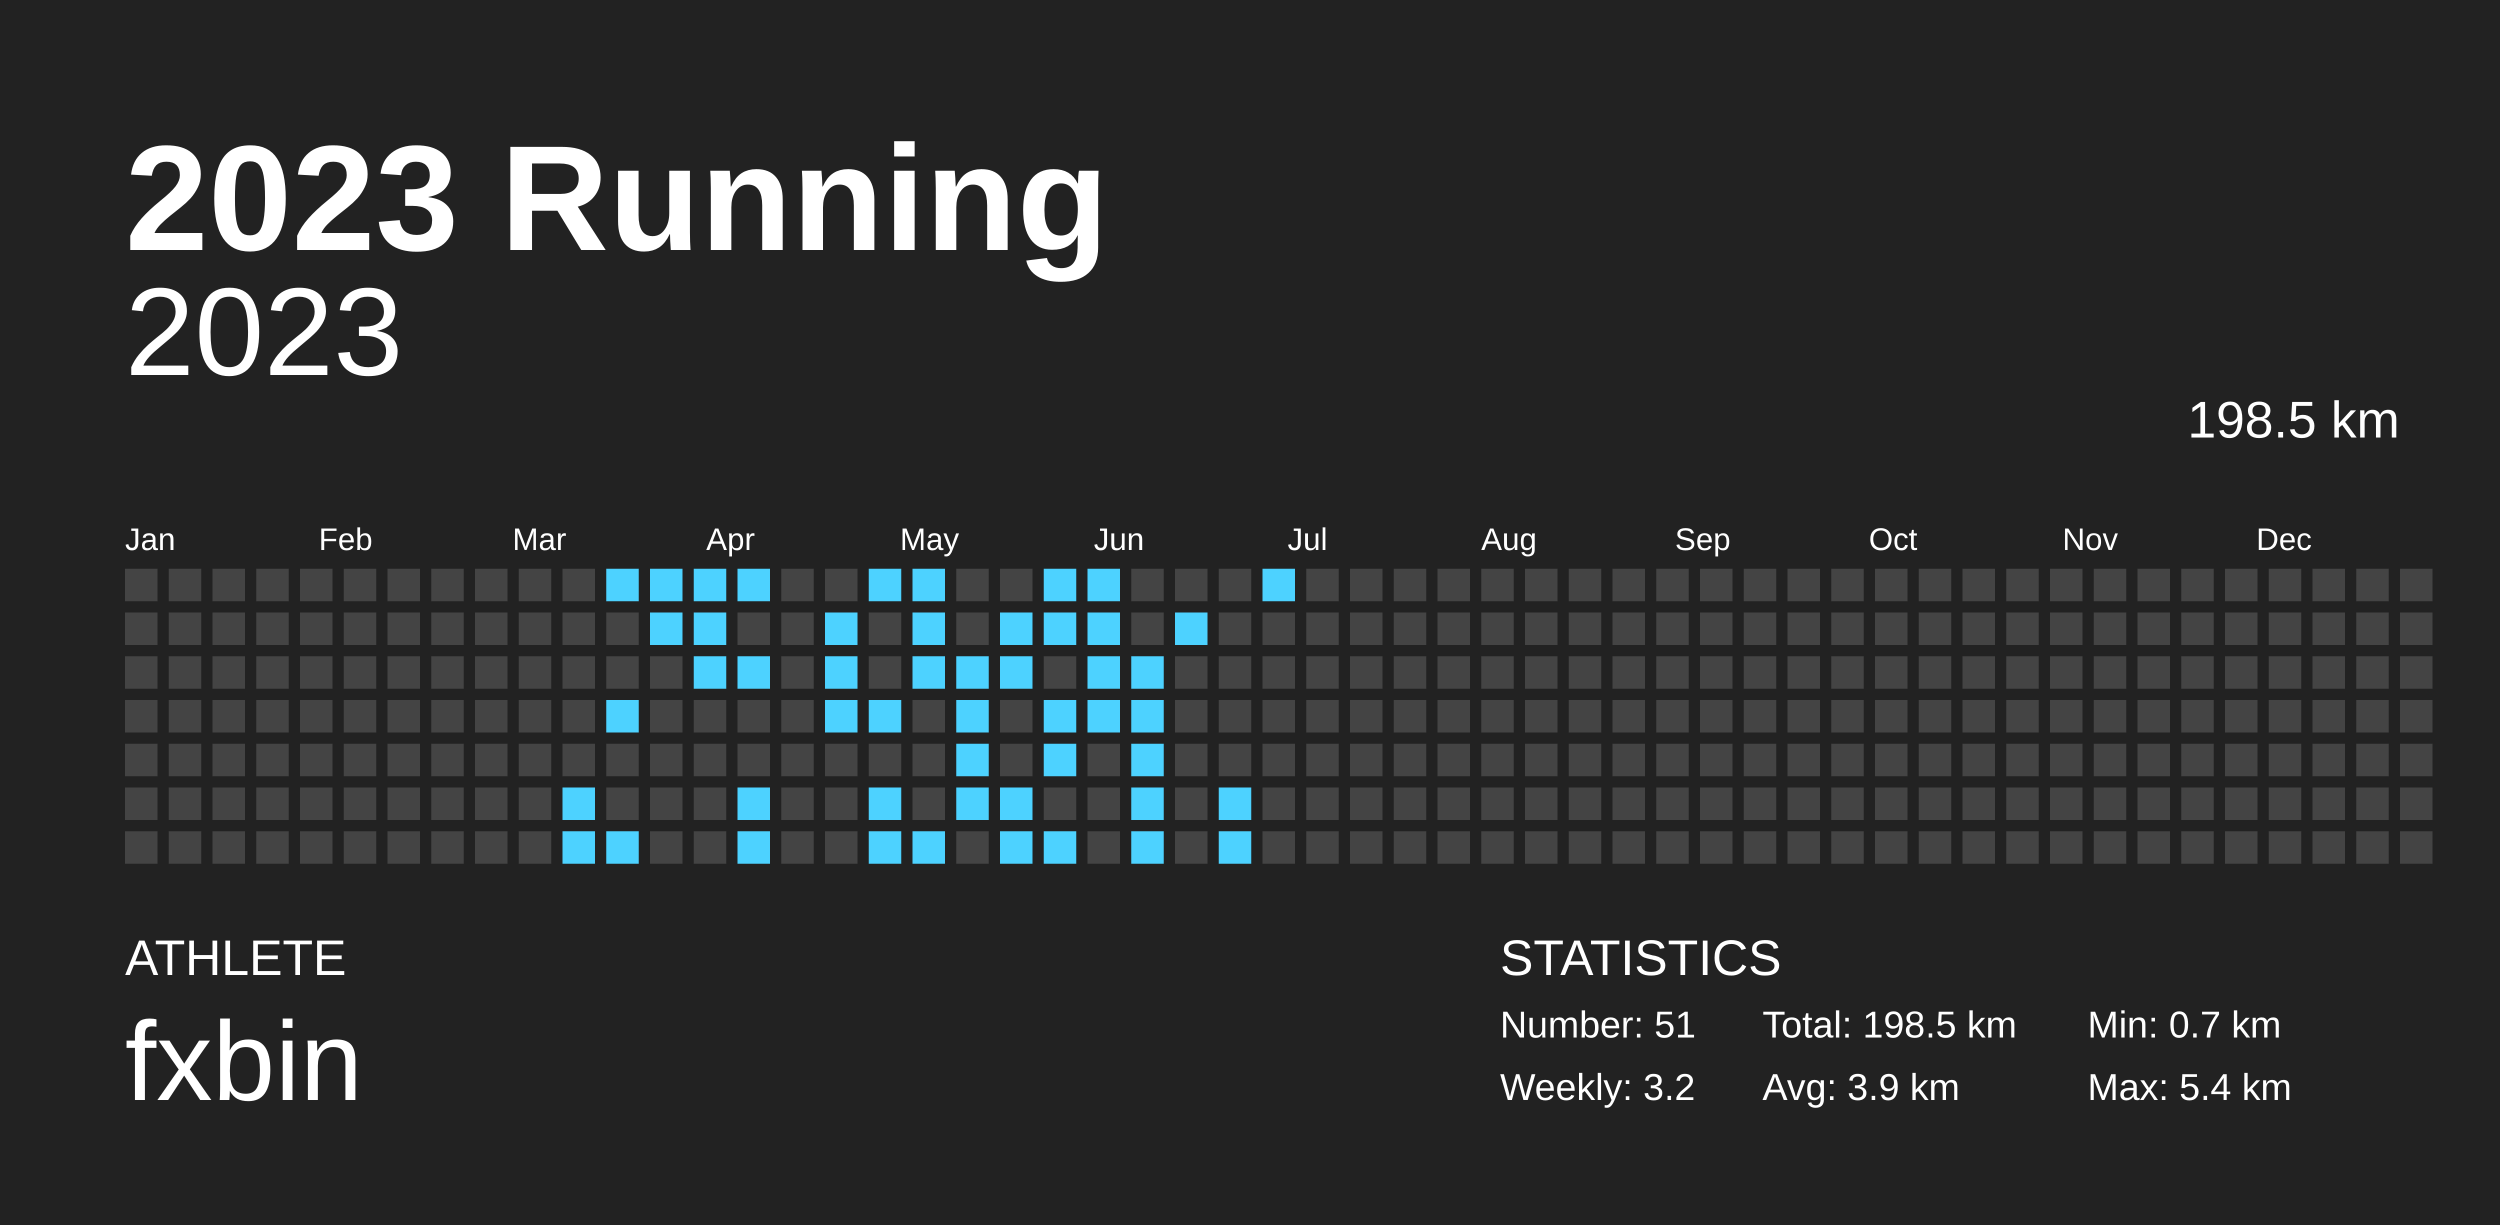
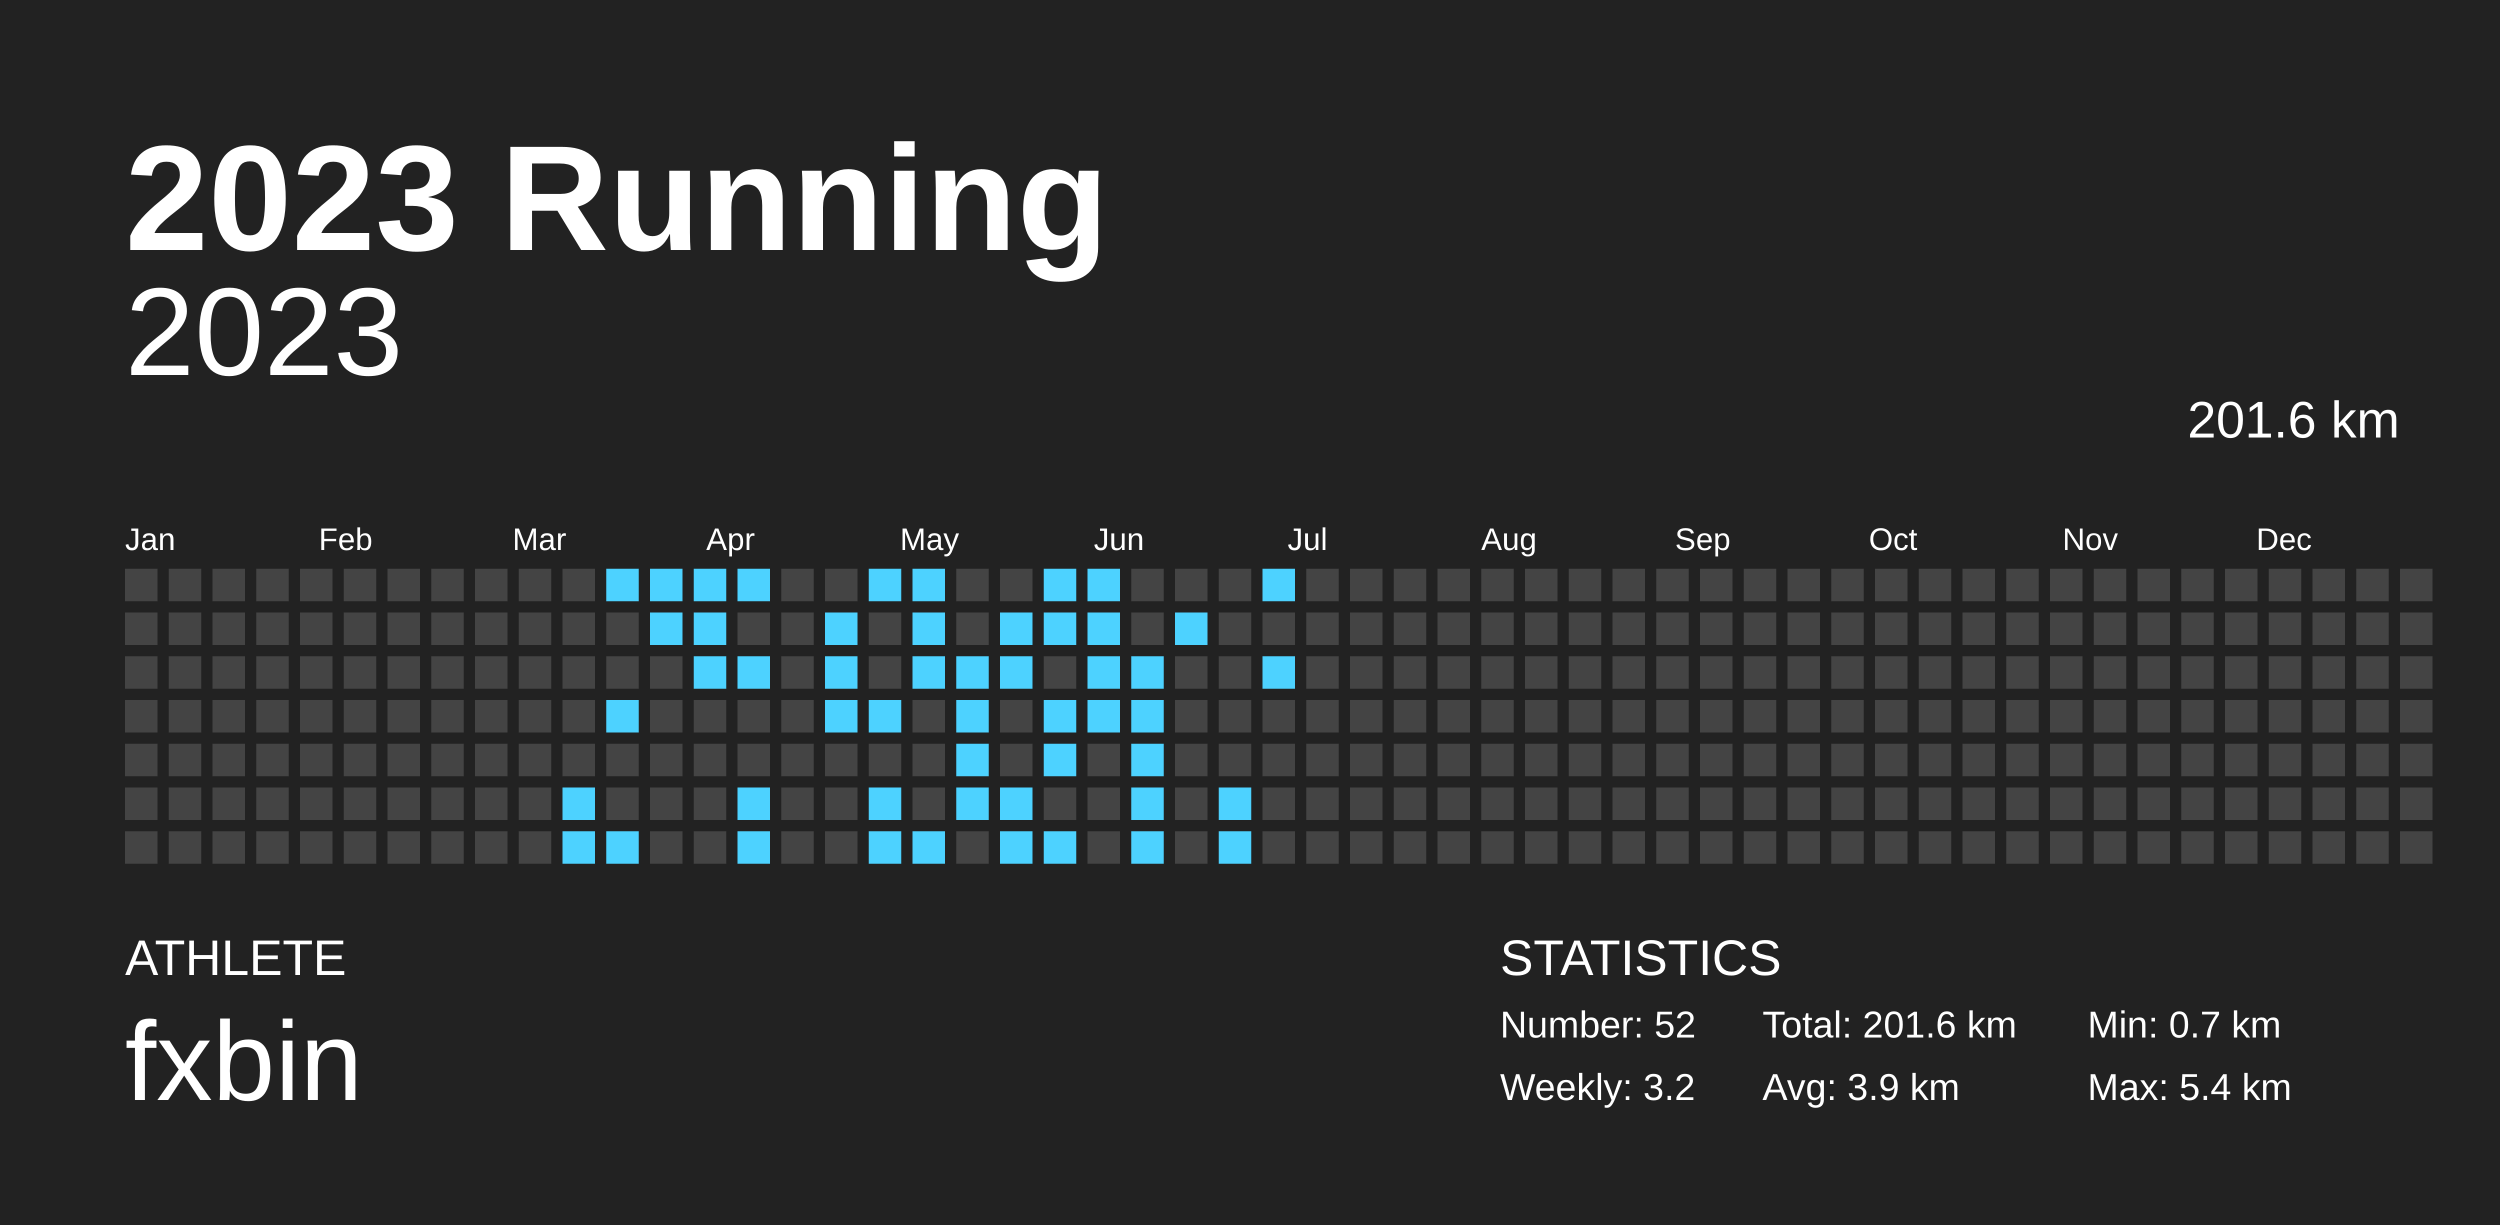
<svg xmlns="http://www.w3.org/2000/svg" baseProfile="full" height="98mm" version="1.1" viewBox="0,0,200,98" width="200mm">
  <defs />
  <rect fill="#222222" height="98" width="200" x="0" y="0" />
  <text fill="#FFFFFF" style="font-size:12px; font-family:Arial; font-weight:bold;" x="10" y="20">2023 Running</text>
  <text fill="#FFFFFF" style="font-size:4px; font-family:Arial" x="10" y="78">ATHLETE</text>
  <text fill="#FFFFFF" style="font-size:9px; font-family:Arial" x="10" y="88">fxbin</text>
  <text fill="#FFFFFF" style="font-size:4px; font-family:Arial" x="120" y="78">STATISTICS</text>
-   <text fill="#FFFFFF" style="font-size:3px; font-family:Arial" x="120" y="83">Number: 51</text>
+   <text fill="#FFFFFF" style="font-size:3px; font-family:Arial" x="120" y="83">Number: 52</text>
  <text fill="#FFFFFF" style="font-size:3px; font-family:Arial" x="120" y="88">Weekly: 3.2</text>
-   <text fill="#FFFFFF" style="font-size:3px; font-family:Arial" x="141" y="83">Total: 198.5 km</text>
+   <text fill="#FFFFFF" style="font-size:3px; font-family:Arial" x="141" y="83">Total: 201.6 km</text>
  <text fill="#FFFFFF" style="font-size:3px; font-family:Arial" x="141" y="88">Avg: 3.9 km</text>
  <text fill="#FFFFFF" style="font-size:3px; font-family:Arial" x="167" y="83">Min: 0.7 km</text>
  <text fill="#FFFFFF" style="font-size:3px; font-family:Arial" x="167" y="88">Max: 5.4 km</text>
  <text alignment-baseline="hanging" fill="#FFFFFF" style="font-size:10.0px; font-family:Arial;" x="10" y="30">2023</text>
-   <text alignment-baseline="hanging" fill="#FFFFFF" style="font-size:4.125px; font-family:Arial;" x="175" y="35">198.5 km</text>
+   <text alignment-baseline="hanging" fill="#FFFFFF" style="font-size:4.125px; font-family:Arial;" x="175" y="35">201.6 km</text>
  <text fill="#FFFFFF" style="font-size:2.5px; font-family:Arial" x="10.0" y="44">Jan</text>
  <text fill="#FFFFFF" style="font-size:2.5px; font-family:Arial" x="25.5" y="44">Feb</text>
  <text fill="#FFFFFF" style="font-size:2.5px; font-family:Arial" x="41.0" y="44">Mar</text>
  <text fill="#FFFFFF" style="font-size:2.5px; font-family:Arial" x="56.5" y="44">Apr</text>
  <text fill="#FFFFFF" style="font-size:2.5px; font-family:Arial" x="72.0" y="44">May</text>
  <text fill="#FFFFFF" style="font-size:2.5px; font-family:Arial" x="87.5" y="44">Jun</text>
  <text fill="#FFFFFF" style="font-size:2.5px; font-family:Arial" x="103.0" y="44">Jul</text>
  <text fill="#FFFFFF" style="font-size:2.5px; font-family:Arial" x="118.5" y="44">Aug</text>
  <text fill="#FFFFFF" style="font-size:2.5px; font-family:Arial" x="134.0" y="44">Sep</text>
  <text fill="#FFFFFF" style="font-size:2.5px; font-family:Arial" x="149.5" y="44">Oct</text>
  <text fill="#FFFFFF" style="font-size:2.5px; font-family:Arial" x="165.0" y="44">Nov</text>
  <text fill="#FFFFFF" style="font-size:2.5px; font-family:Arial" x="180.5" y="44">Dec</text>
  <rect fill="#444444" height="2.6" width="2.6" x="10.0" y="45.5" />
  <rect fill="#444444" height="2.6" width="2.6" x="10.0" y="49.0" />
  <rect fill="#444444" height="2.6" width="2.6" x="10.0" y="52.5" />
  <rect fill="#444444" height="2.6" width="2.6" x="10.0" y="56.0" />
  <rect fill="#444444" height="2.6" width="2.6" x="10.0" y="59.5" />
  <rect fill="#444444" height="2.6" width="2.6" x="10.0" y="63.0" />
  <rect fill="#444444" height="2.6" width="2.6" x="10.0" y="66.5" />
  <rect fill="#444444" height="2.6" width="2.6" x="13.5" y="45.5" />
  <rect fill="#444444" height="2.6" width="2.6" x="13.5" y="49.0" />
  <rect fill="#444444" height="2.6" width="2.6" x="13.5" y="52.5" />
  <rect fill="#444444" height="2.6" width="2.6" x="13.5" y="56.0" />
  <rect fill="#444444" height="2.6" width="2.6" x="13.5" y="59.5" />
  <rect fill="#444444" height="2.6" width="2.6" x="13.5" y="63.0" />
  <rect fill="#444444" height="2.6" width="2.6" x="13.5" y="66.5" />
  <rect fill="#444444" height="2.6" width="2.6" x="17.0" y="45.5" />
  <rect fill="#444444" height="2.6" width="2.6" x="17.0" y="49.0" />
  <rect fill="#444444" height="2.6" width="2.6" x="17.0" y="52.5" />
  <rect fill="#444444" height="2.6" width="2.6" x="17.0" y="56.0" />
  <rect fill="#444444" height="2.6" width="2.6" x="17.0" y="59.5" />
  <rect fill="#444444" height="2.6" width="2.6" x="17.0" y="63.0" />
  <rect fill="#444444" height="2.6" width="2.6" x="17.0" y="66.5" />
  <rect fill="#444444" height="2.6" width="2.6" x="20.5" y="45.5" />
  <rect fill="#444444" height="2.6" width="2.6" x="20.5" y="49.0" />
  <rect fill="#444444" height="2.6" width="2.6" x="20.5" y="52.5" />
  <rect fill="#444444" height="2.6" width="2.6" x="20.5" y="56.0" />
  <rect fill="#444444" height="2.6" width="2.6" x="20.5" y="59.5" />
  <rect fill="#444444" height="2.6" width="2.6" x="20.5" y="63.0" />
  <rect fill="#444444" height="2.6" width="2.6" x="20.5" y="66.5" />
  <rect fill="#444444" height="2.6" width="2.6" x="24.0" y="45.5" />
  <rect fill="#444444" height="2.6" width="2.6" x="24.0" y="49.0" />
  <rect fill="#444444" height="2.6" width="2.6" x="24.0" y="52.5" />
  <rect fill="#444444" height="2.6" width="2.6" x="24.0" y="56.0" />
  <rect fill="#444444" height="2.6" width="2.6" x="24.0" y="59.5" />
  <rect fill="#444444" height="2.6" width="2.6" x="24.0" y="63.0" />
  <rect fill="#444444" height="2.6" width="2.6" x="24.0" y="66.5" />
  <rect fill="#444444" height="2.6" width="2.6" x="27.5" y="45.5" />
  <rect fill="#444444" height="2.6" width="2.6" x="27.5" y="49.0" />
  <rect fill="#444444" height="2.6" width="2.6" x="27.5" y="52.5" />
  <rect fill="#444444" height="2.6" width="2.6" x="27.5" y="56.0" />
  <rect fill="#444444" height="2.6" width="2.6" x="27.5" y="59.5" />
  <rect fill="#444444" height="2.6" width="2.6" x="27.5" y="63.0" />
  <rect fill="#444444" height="2.6" width="2.6" x="27.5" y="66.5" />
  <rect fill="#444444" height="2.6" width="2.6" x="31.0" y="45.5" />
  <rect fill="#444444" height="2.6" width="2.6" x="31.0" y="49.0" />
  <rect fill="#444444" height="2.6" width="2.6" x="31.0" y="52.5" />
  <rect fill="#444444" height="2.6" width="2.6" x="31.0" y="56.0" />
  <rect fill="#444444" height="2.6" width="2.6" x="31.0" y="59.5" />
  <rect fill="#444444" height="2.6" width="2.6" x="31.0" y="63.0" />
  <rect fill="#444444" height="2.6" width="2.6" x="31.0" y="66.5" />
  <rect fill="#444444" height="2.6" width="2.6" x="34.5" y="45.5" />
  <rect fill="#444444" height="2.6" width="2.6" x="34.5" y="49.0" />
  <rect fill="#444444" height="2.6" width="2.6" x="34.5" y="52.5" />
  <rect fill="#444444" height="2.6" width="2.6" x="34.5" y="56.0" />
  <rect fill="#444444" height="2.6" width="2.6" x="34.5" y="59.5" />
  <rect fill="#444444" height="2.6" width="2.6" x="34.5" y="63.0" />
  <rect fill="#444444" height="2.6" width="2.6" x="34.5" y="66.5" />
  <rect fill="#444444" height="2.6" width="2.6" x="38.0" y="45.5" />
  <rect fill="#444444" height="2.6" width="2.6" x="38.0" y="49.0" />
  <rect fill="#444444" height="2.6" width="2.6" x="38.0" y="52.5" />
  <rect fill="#444444" height="2.6" width="2.6" x="38.0" y="56.0" />
  <rect fill="#444444" height="2.6" width="2.6" x="38.0" y="59.5" />
  <rect fill="#444444" height="2.6" width="2.6" x="38.0" y="63.0" />
  <rect fill="#444444" height="2.6" width="2.6" x="38.0" y="66.5" />
  <rect fill="#444444" height="2.6" width="2.6" x="41.5" y="45.5" />
  <rect fill="#444444" height="2.6" width="2.6" x="41.5" y="49.0" />
  <rect fill="#444444" height="2.6" width="2.6" x="41.5" y="52.5" />
  <rect fill="#444444" height="2.6" width="2.6" x="41.5" y="56.0" />
  <rect fill="#444444" height="2.6" width="2.6" x="41.5" y="59.5" />
  <rect fill="#444444" height="2.6" width="2.6" x="41.5" y="63.0" />
  <rect fill="#444444" height="2.6" width="2.6" x="41.5" y="66.5" />
  <rect fill="#444444" height="2.6" width="2.6" x="45.0" y="45.5" />
  <rect fill="#444444" height="2.6" width="2.6" x="45.0" y="49.0" />
  <rect fill="#444444" height="2.6" width="2.6" x="45.0" y="52.5" />
  <rect fill="#444444" height="2.6" width="2.6" x="45.0" y="56.0" />
  <rect fill="#444444" height="2.6" width="2.6" x="45.0" y="59.5" />
  <rect fill="#4dd2ff" height="2.6" width="2.6" x="45.0" y="63.0" />
  <rect fill="#4dd2ff" height="2.6" width="2.6" x="45.0" y="66.5" />
  <rect fill="#4dd2ff" height="2.6" width="2.6" x="48.5" y="45.5" />
  <rect fill="#444444" height="2.6" width="2.6" x="48.5" y="49.0" />
  <rect fill="#444444" height="2.6" width="2.6" x="48.5" y="52.5" />
  <rect fill="#4dd2ff" height="2.6" width="2.6" x="48.5" y="56.0" />
  <rect fill="#444444" height="2.6" width="2.6" x="48.5" y="59.5" />
  <rect fill="#444444" height="2.6" width="2.6" x="48.5" y="63.0" />
  <rect fill="#4dd2ff" height="2.6" width="2.6" x="48.5" y="66.5" />
  <rect fill="#4dd2ff" height="2.6" width="2.6" x="52.0" y="45.5" />
  <rect fill="#4dd2ff" height="2.6" width="2.6" x="52.0" y="49.0" />
  <rect fill="#444444" height="2.6" width="2.6" x="52.0" y="52.5" />
  <rect fill="#444444" height="2.6" width="2.6" x="52.0" y="56.0" />
  <rect fill="#444444" height="2.6" width="2.6" x="52.0" y="59.5" />
  <rect fill="#444444" height="2.6" width="2.6" x="52.0" y="63.0" />
  <rect fill="#444444" height="2.6" width="2.6" x="52.0" y="66.5" />
  <rect fill="#4dd2ff" height="2.6" width="2.6" x="55.5" y="45.5" />
  <rect fill="#4dd2ff" height="2.6" width="2.6" x="55.5" y="49.0" />
  <rect fill="#4dd2ff" height="2.6" width="2.6" x="55.5" y="52.5" />
  <rect fill="#444444" height="2.6" width="2.6" x="55.5" y="56.0" />
  <rect fill="#444444" height="2.6" width="2.6" x="55.5" y="59.5" />
  <rect fill="#444444" height="2.6" width="2.6" x="55.5" y="63.0" />
  <rect fill="#444444" height="2.6" width="2.6" x="55.5" y="66.5" />
  <rect fill="#4dd2ff" height="2.6" width="2.6" x="59.0" y="45.5" />
  <rect fill="#444444" height="2.6" width="2.6" x="59.0" y="49.0" />
  <rect fill="#4dd2ff" height="2.6" width="2.6" x="59.0" y="52.5" />
  <rect fill="#444444" height="2.6" width="2.6" x="59.0" y="56.0" />
  <rect fill="#444444" height="2.6" width="2.6" x="59.0" y="59.5" />
  <rect fill="#4dd2ff" height="2.6" width="2.6" x="59.0" y="63.0" />
  <rect fill="#4dd2ff" height="2.6" width="2.6" x="59.0" y="66.5" />
  <rect fill="#444444" height="2.6" width="2.6" x="62.5" y="45.5" />
  <rect fill="#444444" height="2.6" width="2.6" x="62.5" y="49.0" />
  <rect fill="#444444" height="2.6" width="2.6" x="62.5" y="52.5" />
  <rect fill="#444444" height="2.6" width="2.6" x="62.5" y="56.0" />
  <rect fill="#444444" height="2.6" width="2.6" x="62.5" y="59.5" />
  <rect fill="#444444" height="2.6" width="2.6" x="62.5" y="63.0" />
  <rect fill="#444444" height="2.6" width="2.6" x="62.5" y="66.5" />
  <rect fill="#444444" height="2.6" width="2.6" x="66.0" y="45.5" />
  <rect fill="#4dd2ff" height="2.6" width="2.6" x="66.0" y="49.0" />
  <rect fill="#4dd2ff" height="2.6" width="2.6" x="66.0" y="52.5" />
  <rect fill="#4dd2ff" height="2.6" width="2.6" x="66.0" y="56.0" />
  <rect fill="#444444" height="2.6" width="2.6" x="66.0" y="59.5" />
  <rect fill="#444444" height="2.6" width="2.6" x="66.0" y="63.0" />
  <rect fill="#444444" height="2.6" width="2.6" x="66.0" y="66.5" />
  <rect fill="#4dd2ff" height="2.6" width="2.6" x="69.5" y="45.5" />
  <rect fill="#444444" height="2.6" width="2.6" x="69.5" y="49.0" />
  <rect fill="#444444" height="2.6" width="2.6" x="69.5" y="52.5" />
  <rect fill="#4dd2ff" height="2.6" width="2.6" x="69.5" y="56.0" />
  <rect fill="#444444" height="2.6" width="2.6" x="69.5" y="59.5" />
  <rect fill="#4dd2ff" height="2.6" width="2.6" x="69.5" y="63.0" />
  <rect fill="#4dd2ff" height="2.6" width="2.6" x="69.5" y="66.5" />
  <rect fill="#4dd2ff" height="2.6" width="2.6" x="73.0" y="45.5" />
  <rect fill="#4dd2ff" height="2.6" width="2.6" x="73.0" y="49.0" />
  <rect fill="#4dd2ff" height="2.6" width="2.6" x="73.0" y="52.5" />
  <rect fill="#444444" height="2.6" width="2.6" x="73.0" y="56.0" />
  <rect fill="#444444" height="2.6" width="2.6" x="73.0" y="59.5" />
  <rect fill="#444444" height="2.6" width="2.6" x="73.0" y="63.0" />
  <rect fill="#4dd2ff" height="2.6" width="2.6" x="73.0" y="66.5" />
  <rect fill="#444444" height="2.6" width="2.6" x="76.5" y="45.5" />
  <rect fill="#444444" height="2.6" width="2.6" x="76.5" y="49.0" />
  <rect fill="#4dd2ff" height="2.6" width="2.6" x="76.5" y="52.5" />
  <rect fill="#4dd2ff" height="2.6" width="2.6" x="76.5" y="56.0" />
  <rect fill="#4dd2ff" height="2.6" width="2.6" x="76.5" y="59.5" />
  <rect fill="#4dd2ff" height="2.6" width="2.6" x="76.5" y="63.0" />
  <rect fill="#444444" height="2.6" width="2.6" x="76.5" y="66.5" />
  <rect fill="#444444" height="2.6" width="2.6" x="80.0" y="45.5" />
  <rect fill="#4dd2ff" height="2.6" width="2.6" x="80.0" y="49.0" />
  <rect fill="#4dd2ff" height="2.6" width="2.6" x="80.0" y="52.5" />
  <rect fill="#444444" height="2.6" width="2.6" x="80.0" y="56.0" />
  <rect fill="#444444" height="2.6" width="2.6" x="80.0" y="59.5" />
  <rect fill="#4dd2ff" height="2.6" width="2.6" x="80.0" y="63.0" />
  <rect fill="#4dd2ff" height="2.6" width="2.6" x="80.0" y="66.5" />
  <rect fill="#4dd2ff" height="2.6" width="2.6" x="83.5" y="45.5" />
  <rect fill="#4dd2ff" height="2.6" width="2.6" x="83.5" y="49.0" />
  <rect fill="#444444" height="2.6" width="2.6" x="83.5" y="52.5" />
  <rect fill="#4dd2ff" height="2.6" width="2.6" x="83.5" y="56.0" />
  <rect fill="#4dd2ff" height="2.6" width="2.6" x="83.5" y="59.5" />
  <rect fill="#444444" height="2.6" width="2.6" x="83.5" y="63.0" />
  <rect fill="#4dd2ff" height="2.6" width="2.6" x="83.5" y="66.5" />
  <rect fill="#4dd2ff" height="2.6" width="2.6" x="87.0" y="45.5" />
  <rect fill="#4dd2ff" height="2.6" width="2.6" x="87.0" y="49.0" />
  <rect fill="#4dd2ff" height="2.6" width="2.6" x="87.0" y="52.5" />
  <rect fill="#4dd2ff" height="2.6" width="2.6" x="87.0" y="56.0" />
  <rect fill="#444444" height="2.6" width="2.6" x="87.0" y="59.5" />
  <rect fill="#444444" height="2.6" width="2.6" x="87.0" y="63.0" />
  <rect fill="#444444" height="2.6" width="2.6" x="87.0" y="66.5" />
  <rect fill="#444444" height="2.6" width="2.6" x="90.5" y="45.5" />
  <rect fill="#444444" height="2.6" width="2.6" x="90.5" y="49.0" />
  <rect fill="#4dd2ff" height="2.6" width="2.6" x="90.5" y="52.5" />
  <rect fill="#4dd2ff" height="2.6" width="2.6" x="90.5" y="56.0" />
  <rect fill="#4dd2ff" height="2.6" width="2.6" x="90.5" y="59.5" />
  <rect fill="#4dd2ff" height="2.6" width="2.6" x="90.5" y="63.0" />
  <rect fill="#4dd2ff" height="2.6" width="2.6" x="90.5" y="66.5" />
  <rect fill="#444444" height="2.6" width="2.6" x="94.0" y="45.5" />
  <rect fill="#4dd2ff" height="2.6" width="2.6" x="94.0" y="49.0" />
  <rect fill="#444444" height="2.6" width="2.6" x="94.0" y="52.5" />
  <rect fill="#444444" height="2.6" width="2.6" x="94.0" y="56.0" />
  <rect fill="#444444" height="2.6" width="2.6" x="94.0" y="59.5" />
  <rect fill="#444444" height="2.6" width="2.6" x="94.0" y="63.0" />
  <rect fill="#444444" height="2.6" width="2.6" x="94.0" y="66.5" />
  <rect fill="#444444" height="2.6" width="2.6" x="97.5" y="45.5" />
  <rect fill="#444444" height="2.6" width="2.6" x="97.5" y="49.0" />
  <rect fill="#444444" height="2.6" width="2.6" x="97.5" y="52.5" />
  <rect fill="#444444" height="2.6" width="2.6" x="97.5" y="56.0" />
  <rect fill="#444444" height="2.6" width="2.6" x="97.5" y="59.5" />
  <rect fill="#4dd2ff" height="2.6" width="2.6" x="97.5" y="63.0" />
  <rect fill="#4dd2ff" height="2.6" width="2.6" x="97.5" y="66.5" />
  <rect fill="#4dd2ff" height="2.6" width="2.6" x="101.0" y="45.5" />
  <rect fill="#444444" height="2.6" width="2.6" x="101.0" y="49.0" />
-   <rect fill="#444444" height="2.6" width="2.6" x="101.0" y="52.5" />
+   <rect fill="#4dd2ff" height="2.6" width="2.6" x="101.0" y="52.5" />
  <rect fill="#444444" height="2.6" width="2.6" x="101.0" y="56.0" />
  <rect fill="#444444" height="2.6" width="2.6" x="101.0" y="59.5" />
  <rect fill="#444444" height="2.6" width="2.6" x="101.0" y="63.0" />
  <rect fill="#444444" height="2.6" width="2.6" x="101.0" y="66.5" />
  <rect fill="#444444" height="2.6" width="2.6" x="104.5" y="45.5" />
  <rect fill="#444444" height="2.6" width="2.6" x="104.5" y="49.0" />
  <rect fill="#444444" height="2.6" width="2.6" x="104.5" y="52.5" />
  <rect fill="#444444" height="2.6" width="2.6" x="104.5" y="56.0" />
  <rect fill="#444444" height="2.6" width="2.6" x="104.5" y="59.5" />
  <rect fill="#444444" height="2.6" width="2.6" x="104.5" y="63.0" />
  <rect fill="#444444" height="2.6" width="2.6" x="104.5" y="66.5" />
  <rect fill="#444444" height="2.6" width="2.6" x="108.0" y="45.5" />
  <rect fill="#444444" height="2.6" width="2.6" x="108.0" y="49.0" />
  <rect fill="#444444" height="2.6" width="2.6" x="108.0" y="52.5" />
  <rect fill="#444444" height="2.6" width="2.6" x="108.0" y="56.0" />
  <rect fill="#444444" height="2.6" width="2.6" x="108.0" y="59.5" />
  <rect fill="#444444" height="2.6" width="2.6" x="108.0" y="63.0" />
  <rect fill="#444444" height="2.6" width="2.6" x="108.0" y="66.5" />
  <rect fill="#444444" height="2.6" width="2.6" x="111.5" y="45.5" />
  <rect fill="#444444" height="2.6" width="2.6" x="111.5" y="49.0" />
  <rect fill="#444444" height="2.6" width="2.6" x="111.5" y="52.5" />
  <rect fill="#444444" height="2.6" width="2.6" x="111.5" y="56.0" />
  <rect fill="#444444" height="2.6" width="2.6" x="111.5" y="59.5" />
  <rect fill="#444444" height="2.6" width="2.6" x="111.5" y="63.0" />
  <rect fill="#444444" height="2.6" width="2.6" x="111.5" y="66.5" />
  <rect fill="#444444" height="2.6" width="2.6" x="115.0" y="45.5" />
  <rect fill="#444444" height="2.6" width="2.6" x="115.0" y="49.0" />
  <rect fill="#444444" height="2.6" width="2.6" x="115.0" y="52.5" />
  <rect fill="#444444" height="2.6" width="2.6" x="115.0" y="56.0" />
  <rect fill="#444444" height="2.6" width="2.6" x="115.0" y="59.5" />
  <rect fill="#444444" height="2.6" width="2.6" x="115.0" y="63.0" />
  <rect fill="#444444" height="2.6" width="2.6" x="115.0" y="66.5" />
  <rect fill="#444444" height="2.6" width="2.6" x="118.5" y="45.5" />
  <rect fill="#444444" height="2.6" width="2.6" x="118.5" y="49.0" />
  <rect fill="#444444" height="2.6" width="2.6" x="118.5" y="52.5" />
  <rect fill="#444444" height="2.6" width="2.6" x="118.5" y="56.0" />
  <rect fill="#444444" height="2.6" width="2.6" x="118.5" y="59.5" />
  <rect fill="#444444" height="2.6" width="2.6" x="118.5" y="63.0" />
  <rect fill="#444444" height="2.6" width="2.6" x="118.5" y="66.5" />
  <rect fill="#444444" height="2.6" width="2.6" x="122.0" y="45.5" />
  <rect fill="#444444" height="2.6" width="2.6" x="122.0" y="49.0" />
  <rect fill="#444444" height="2.6" width="2.6" x="122.0" y="52.5" />
  <rect fill="#444444" height="2.6" width="2.6" x="122.0" y="56.0" />
  <rect fill="#444444" height="2.6" width="2.6" x="122.0" y="59.5" />
  <rect fill="#444444" height="2.6" width="2.6" x="122.0" y="63.0" />
  <rect fill="#444444" height="2.6" width="2.6" x="122.0" y="66.5" />
  <rect fill="#444444" height="2.6" width="2.6" x="125.5" y="45.5" />
  <rect fill="#444444" height="2.6" width="2.6" x="125.5" y="49.0" />
  <rect fill="#444444" height="2.6" width="2.6" x="125.5" y="52.5" />
  <rect fill="#444444" height="2.6" width="2.6" x="125.5" y="56.0" />
  <rect fill="#444444" height="2.6" width="2.6" x="125.5" y="59.5" />
  <rect fill="#444444" height="2.6" width="2.6" x="125.5" y="63.0" />
  <rect fill="#444444" height="2.6" width="2.6" x="125.5" y="66.5" />
  <rect fill="#444444" height="2.6" width="2.6" x="129.0" y="45.5" />
  <rect fill="#444444" height="2.6" width="2.6" x="129.0" y="49.0" />
  <rect fill="#444444" height="2.6" width="2.6" x="129.0" y="52.5" />
  <rect fill="#444444" height="2.6" width="2.6" x="129.0" y="56.0" />
  <rect fill="#444444" height="2.6" width="2.6" x="129.0" y="59.5" />
  <rect fill="#444444" height="2.6" width="2.6" x="129.0" y="63.0" />
  <rect fill="#444444" height="2.6" width="2.6" x="129.0" y="66.5" />
  <rect fill="#444444" height="2.6" width="2.6" x="132.5" y="45.5" />
  <rect fill="#444444" height="2.6" width="2.6" x="132.5" y="49.0" />
  <rect fill="#444444" height="2.6" width="2.6" x="132.5" y="52.5" />
  <rect fill="#444444" height="2.6" width="2.6" x="132.5" y="56.0" />
  <rect fill="#444444" height="2.6" width="2.6" x="132.5" y="59.5" />
  <rect fill="#444444" height="2.6" width="2.6" x="132.5" y="63.0" />
  <rect fill="#444444" height="2.6" width="2.6" x="132.5" y="66.5" />
  <rect fill="#444444" height="2.6" width="2.6" x="136.0" y="45.5" />
  <rect fill="#444444" height="2.6" width="2.6" x="136.0" y="49.0" />
  <rect fill="#444444" height="2.6" width="2.6" x="136.0" y="52.5" />
  <rect fill="#444444" height="2.6" width="2.6" x="136.0" y="56.0" />
  <rect fill="#444444" height="2.6" width="2.6" x="136.0" y="59.5" />
  <rect fill="#444444" height="2.6" width="2.6" x="136.0" y="63.0" />
  <rect fill="#444444" height="2.6" width="2.6" x="136.0" y="66.5" />
  <rect fill="#444444" height="2.6" width="2.6" x="139.5" y="45.5" />
  <rect fill="#444444" height="2.6" width="2.6" x="139.5" y="49.0" />
  <rect fill="#444444" height="2.6" width="2.6" x="139.5" y="52.5" />
  <rect fill="#444444" height="2.6" width="2.6" x="139.5" y="56.0" />
  <rect fill="#444444" height="2.6" width="2.6" x="139.5" y="59.5" />
  <rect fill="#444444" height="2.6" width="2.6" x="139.5" y="63.0" />
  <rect fill="#444444" height="2.6" width="2.6" x="139.5" y="66.5" />
  <rect fill="#444444" height="2.6" width="2.6" x="143.0" y="45.5" />
  <rect fill="#444444" height="2.6" width="2.6" x="143.0" y="49.0" />
  <rect fill="#444444" height="2.6" width="2.6" x="143.0" y="52.5" />
  <rect fill="#444444" height="2.6" width="2.6" x="143.0" y="56.0" />
  <rect fill="#444444" height="2.6" width="2.6" x="143.0" y="59.5" />
  <rect fill="#444444" height="2.6" width="2.6" x="143.0" y="63.0" />
  <rect fill="#444444" height="2.6" width="2.6" x="143.0" y="66.5" />
  <rect fill="#444444" height="2.6" width="2.6" x="146.5" y="45.5" />
  <rect fill="#444444" height="2.6" width="2.6" x="146.5" y="49.0" />
  <rect fill="#444444" height="2.6" width="2.6" x="146.5" y="52.5" />
  <rect fill="#444444" height="2.6" width="2.6" x="146.5" y="56.0" />
  <rect fill="#444444" height="2.6" width="2.6" x="146.5" y="59.5" />
  <rect fill="#444444" height="2.6" width="2.6" x="146.5" y="63.0" />
  <rect fill="#444444" height="2.6" width="2.6" x="146.5" y="66.5" />
  <rect fill="#444444" height="2.6" width="2.6" x="150.0" y="45.5" />
  <rect fill="#444444" height="2.6" width="2.6" x="150.0" y="49.0" />
  <rect fill="#444444" height="2.6" width="2.6" x="150.0" y="52.5" />
  <rect fill="#444444" height="2.6" width="2.6" x="150.0" y="56.0" />
  <rect fill="#444444" height="2.6" width="2.6" x="150.0" y="59.5" />
  <rect fill="#444444" height="2.6" width="2.6" x="150.0" y="63.0" />
  <rect fill="#444444" height="2.6" width="2.6" x="150.0" y="66.5" />
  <rect fill="#444444" height="2.6" width="2.6" x="153.5" y="45.5" />
  <rect fill="#444444" height="2.6" width="2.6" x="153.5" y="49.0" />
  <rect fill="#444444" height="2.6" width="2.6" x="153.5" y="52.5" />
  <rect fill="#444444" height="2.6" width="2.6" x="153.5" y="56.0" />
  <rect fill="#444444" height="2.6" width="2.6" x="153.5" y="59.5" />
  <rect fill="#444444" height="2.6" width="2.6" x="153.5" y="63.0" />
  <rect fill="#444444" height="2.6" width="2.6" x="153.5" y="66.5" />
  <rect fill="#444444" height="2.6" width="2.6" x="157.0" y="45.5" />
  <rect fill="#444444" height="2.6" width="2.6" x="157.0" y="49.0" />
  <rect fill="#444444" height="2.6" width="2.6" x="157.0" y="52.5" />
  <rect fill="#444444" height="2.6" width="2.6" x="157.0" y="56.0" />
  <rect fill="#444444" height="2.6" width="2.6" x="157.0" y="59.5" />
  <rect fill="#444444" height="2.6" width="2.6" x="157.0" y="63.0" />
  <rect fill="#444444" height="2.6" width="2.6" x="157.0" y="66.5" />
  <rect fill="#444444" height="2.6" width="2.6" x="160.5" y="45.5" />
  <rect fill="#444444" height="2.6" width="2.6" x="160.5" y="49.0" />
  <rect fill="#444444" height="2.6" width="2.6" x="160.5" y="52.5" />
  <rect fill="#444444" height="2.6" width="2.6" x="160.5" y="56.0" />
  <rect fill="#444444" height="2.6" width="2.6" x="160.5" y="59.5" />
  <rect fill="#444444" height="2.6" width="2.6" x="160.5" y="63.0" />
  <rect fill="#444444" height="2.6" width="2.6" x="160.5" y="66.5" />
  <rect fill="#444444" height="2.6" width="2.6" x="164.0" y="45.5" />
  <rect fill="#444444" height="2.6" width="2.6" x="164.0" y="49.0" />
  <rect fill="#444444" height="2.6" width="2.6" x="164.0" y="52.5" />
  <rect fill="#444444" height="2.6" width="2.6" x="164.0" y="56.0" />
  <rect fill="#444444" height="2.6" width="2.6" x="164.0" y="59.5" />
  <rect fill="#444444" height="2.6" width="2.6" x="164.0" y="63.0" />
  <rect fill="#444444" height="2.6" width="2.6" x="164.0" y="66.5" />
  <rect fill="#444444" height="2.6" width="2.6" x="167.5" y="45.5" />
  <rect fill="#444444" height="2.6" width="2.6" x="167.5" y="49.0" />
  <rect fill="#444444" height="2.6" width="2.6" x="167.5" y="52.5" />
  <rect fill="#444444" height="2.6" width="2.6" x="167.5" y="56.0" />
  <rect fill="#444444" height="2.6" width="2.6" x="167.5" y="59.5" />
  <rect fill="#444444" height="2.6" width="2.6" x="167.5" y="63.0" />
  <rect fill="#444444" height="2.6" width="2.6" x="167.5" y="66.5" />
  <rect fill="#444444" height="2.6" width="2.6" x="171.0" y="45.5" />
  <rect fill="#444444" height="2.6" width="2.6" x="171.0" y="49.0" />
  <rect fill="#444444" height="2.6" width="2.6" x="171.0" y="52.5" />
  <rect fill="#444444" height="2.6" width="2.6" x="171.0" y="56.0" />
  <rect fill="#444444" height="2.6" width="2.6" x="171.0" y="59.5" />
  <rect fill="#444444" height="2.6" width="2.6" x="171.0" y="63.0" />
  <rect fill="#444444" height="2.6" width="2.6" x="171.0" y="66.5" />
  <rect fill="#444444" height="2.6" width="2.6" x="174.5" y="45.5" />
  <rect fill="#444444" height="2.6" width="2.6" x="174.5" y="49.0" />
  <rect fill="#444444" height="2.6" width="2.6" x="174.5" y="52.5" />
  <rect fill="#444444" height="2.6" width="2.6" x="174.5" y="56.0" />
  <rect fill="#444444" height="2.6" width="2.6" x="174.5" y="59.5" />
  <rect fill="#444444" height="2.6" width="2.6" x="174.5" y="63.0" />
  <rect fill="#444444" height="2.6" width="2.6" x="174.5" y="66.5" />
  <rect fill="#444444" height="2.6" width="2.6" x="178.0" y="45.5" />
  <rect fill="#444444" height="2.6" width="2.6" x="178.0" y="49.0" />
  <rect fill="#444444" height="2.6" width="2.6" x="178.0" y="52.5" />
  <rect fill="#444444" height="2.6" width="2.6" x="178.0" y="56.0" />
  <rect fill="#444444" height="2.6" width="2.6" x="178.0" y="59.5" />
  <rect fill="#444444" height="2.6" width="2.6" x="178.0" y="63.0" />
  <rect fill="#444444" height="2.6" width="2.6" x="178.0" y="66.5" />
  <rect fill="#444444" height="2.6" width="2.6" x="181.5" y="45.5" />
  <rect fill="#444444" height="2.6" width="2.6" x="181.5" y="49.0" />
  <rect fill="#444444" height="2.6" width="2.6" x="181.5" y="52.5" />
  <rect fill="#444444" height="2.6" width="2.6" x="181.5" y="56.0" />
  <rect fill="#444444" height="2.6" width="2.6" x="181.5" y="59.5" />
  <rect fill="#444444" height="2.6" width="2.6" x="181.5" y="63.0" />
  <rect fill="#444444" height="2.6" width="2.6" x="181.5" y="66.5" />
  <rect fill="#444444" height="2.6" width="2.6" x="185.0" y="45.5" />
  <rect fill="#444444" height="2.6" width="2.6" x="185.0" y="49.0" />
  <rect fill="#444444" height="2.6" width="2.6" x="185.0" y="52.5" />
  <rect fill="#444444" height="2.6" width="2.6" x="185.0" y="56.0" />
  <rect fill="#444444" height="2.6" width="2.6" x="185.0" y="59.5" />
  <rect fill="#444444" height="2.6" width="2.6" x="185.0" y="63.0" />
  <rect fill="#444444" height="2.6" width="2.6" x="185.0" y="66.5" />
  <rect fill="#444444" height="2.6" width="2.6" x="188.5" y="45.5" />
  <rect fill="#444444" height="2.6" width="2.6" x="188.5" y="49.0" />
  <rect fill="#444444" height="2.6" width="2.6" x="188.5" y="52.5" />
  <rect fill="#444444" height="2.6" width="2.6" x="188.5" y="56.0" />
  <rect fill="#444444" height="2.6" width="2.6" x="188.5" y="59.5" />
  <rect fill="#444444" height="2.6" width="2.6" x="188.5" y="63.0" />
  <rect fill="#444444" height="2.6" width="2.6" x="188.5" y="66.5" />
  <rect fill="#444444" height="2.6" width="2.6" x="192.0" y="45.5" />
  <rect fill="#444444" height="2.6" width="2.6" x="192.0" y="49.0" />
  <rect fill="#444444" height="2.6" width="2.6" x="192.0" y="52.5" />
  <rect fill="#444444" height="2.6" width="2.6" x="192.0" y="56.0" />
  <rect fill="#444444" height="2.6" width="2.6" x="192.0" y="59.5" />
  <rect fill="#444444" height="2.6" width="2.6" x="192.0" y="63.0" />
  <rect fill="#444444" height="2.6" width="2.6" x="192.0" y="66.5" />
</svg>
